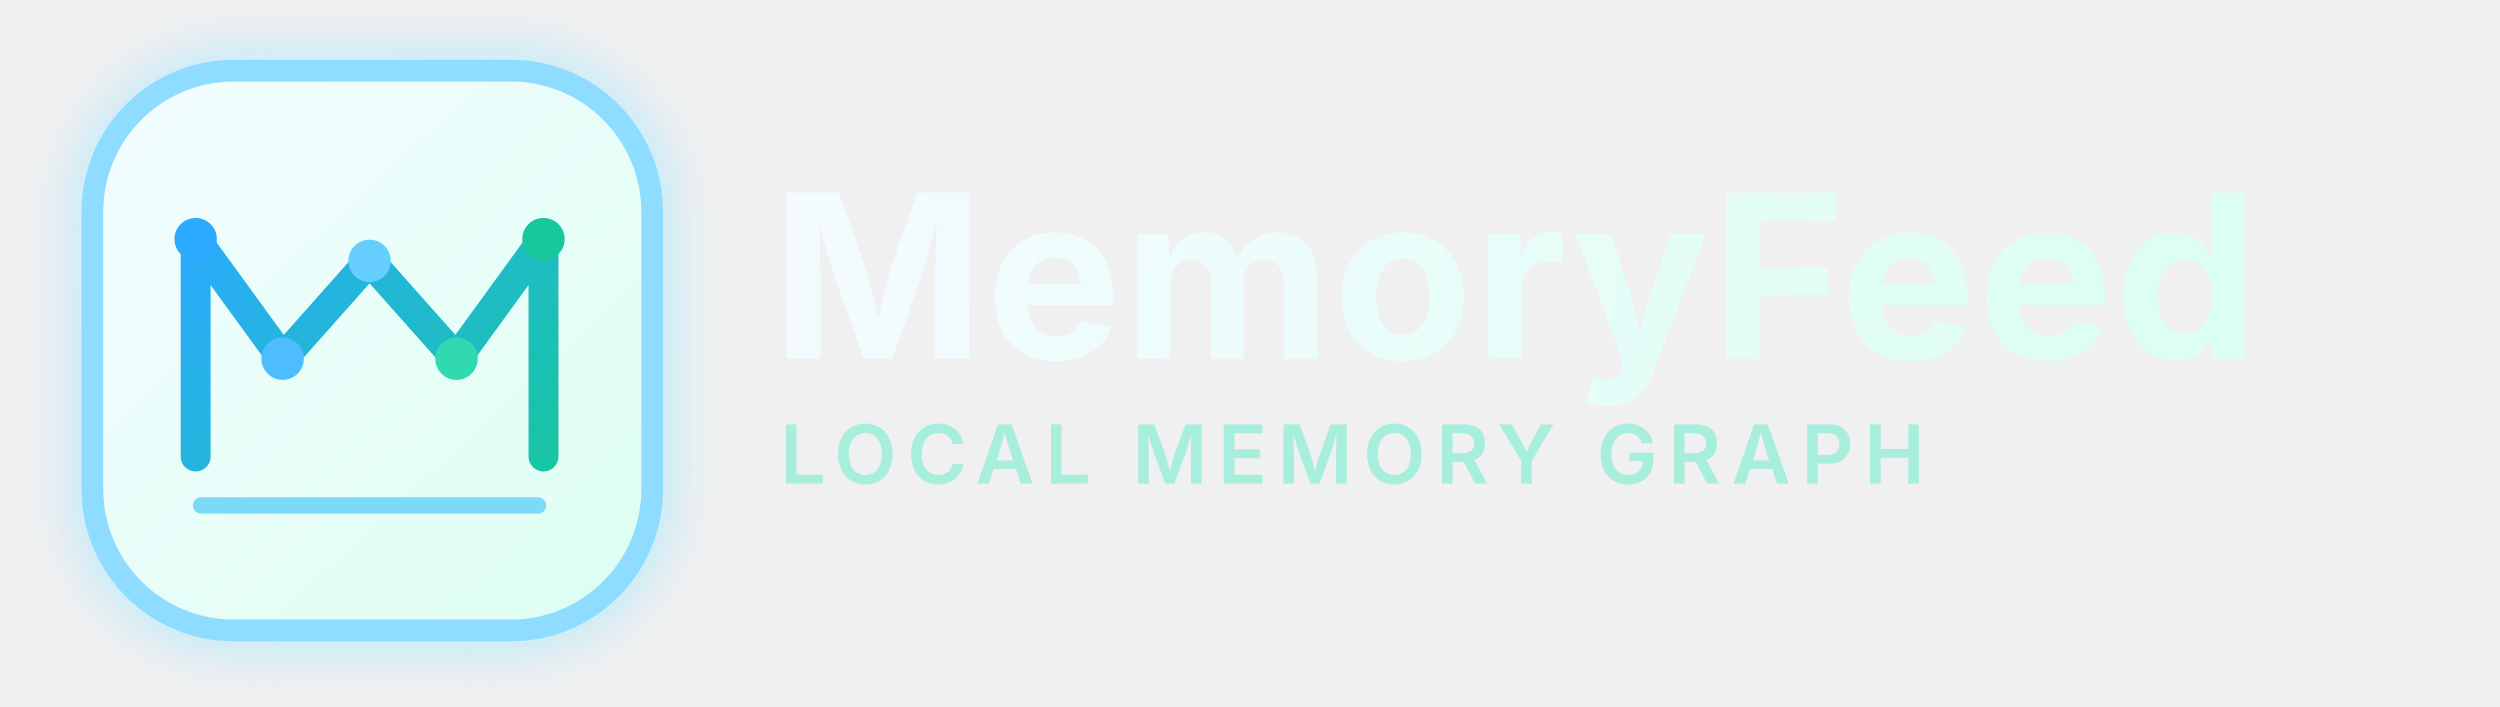
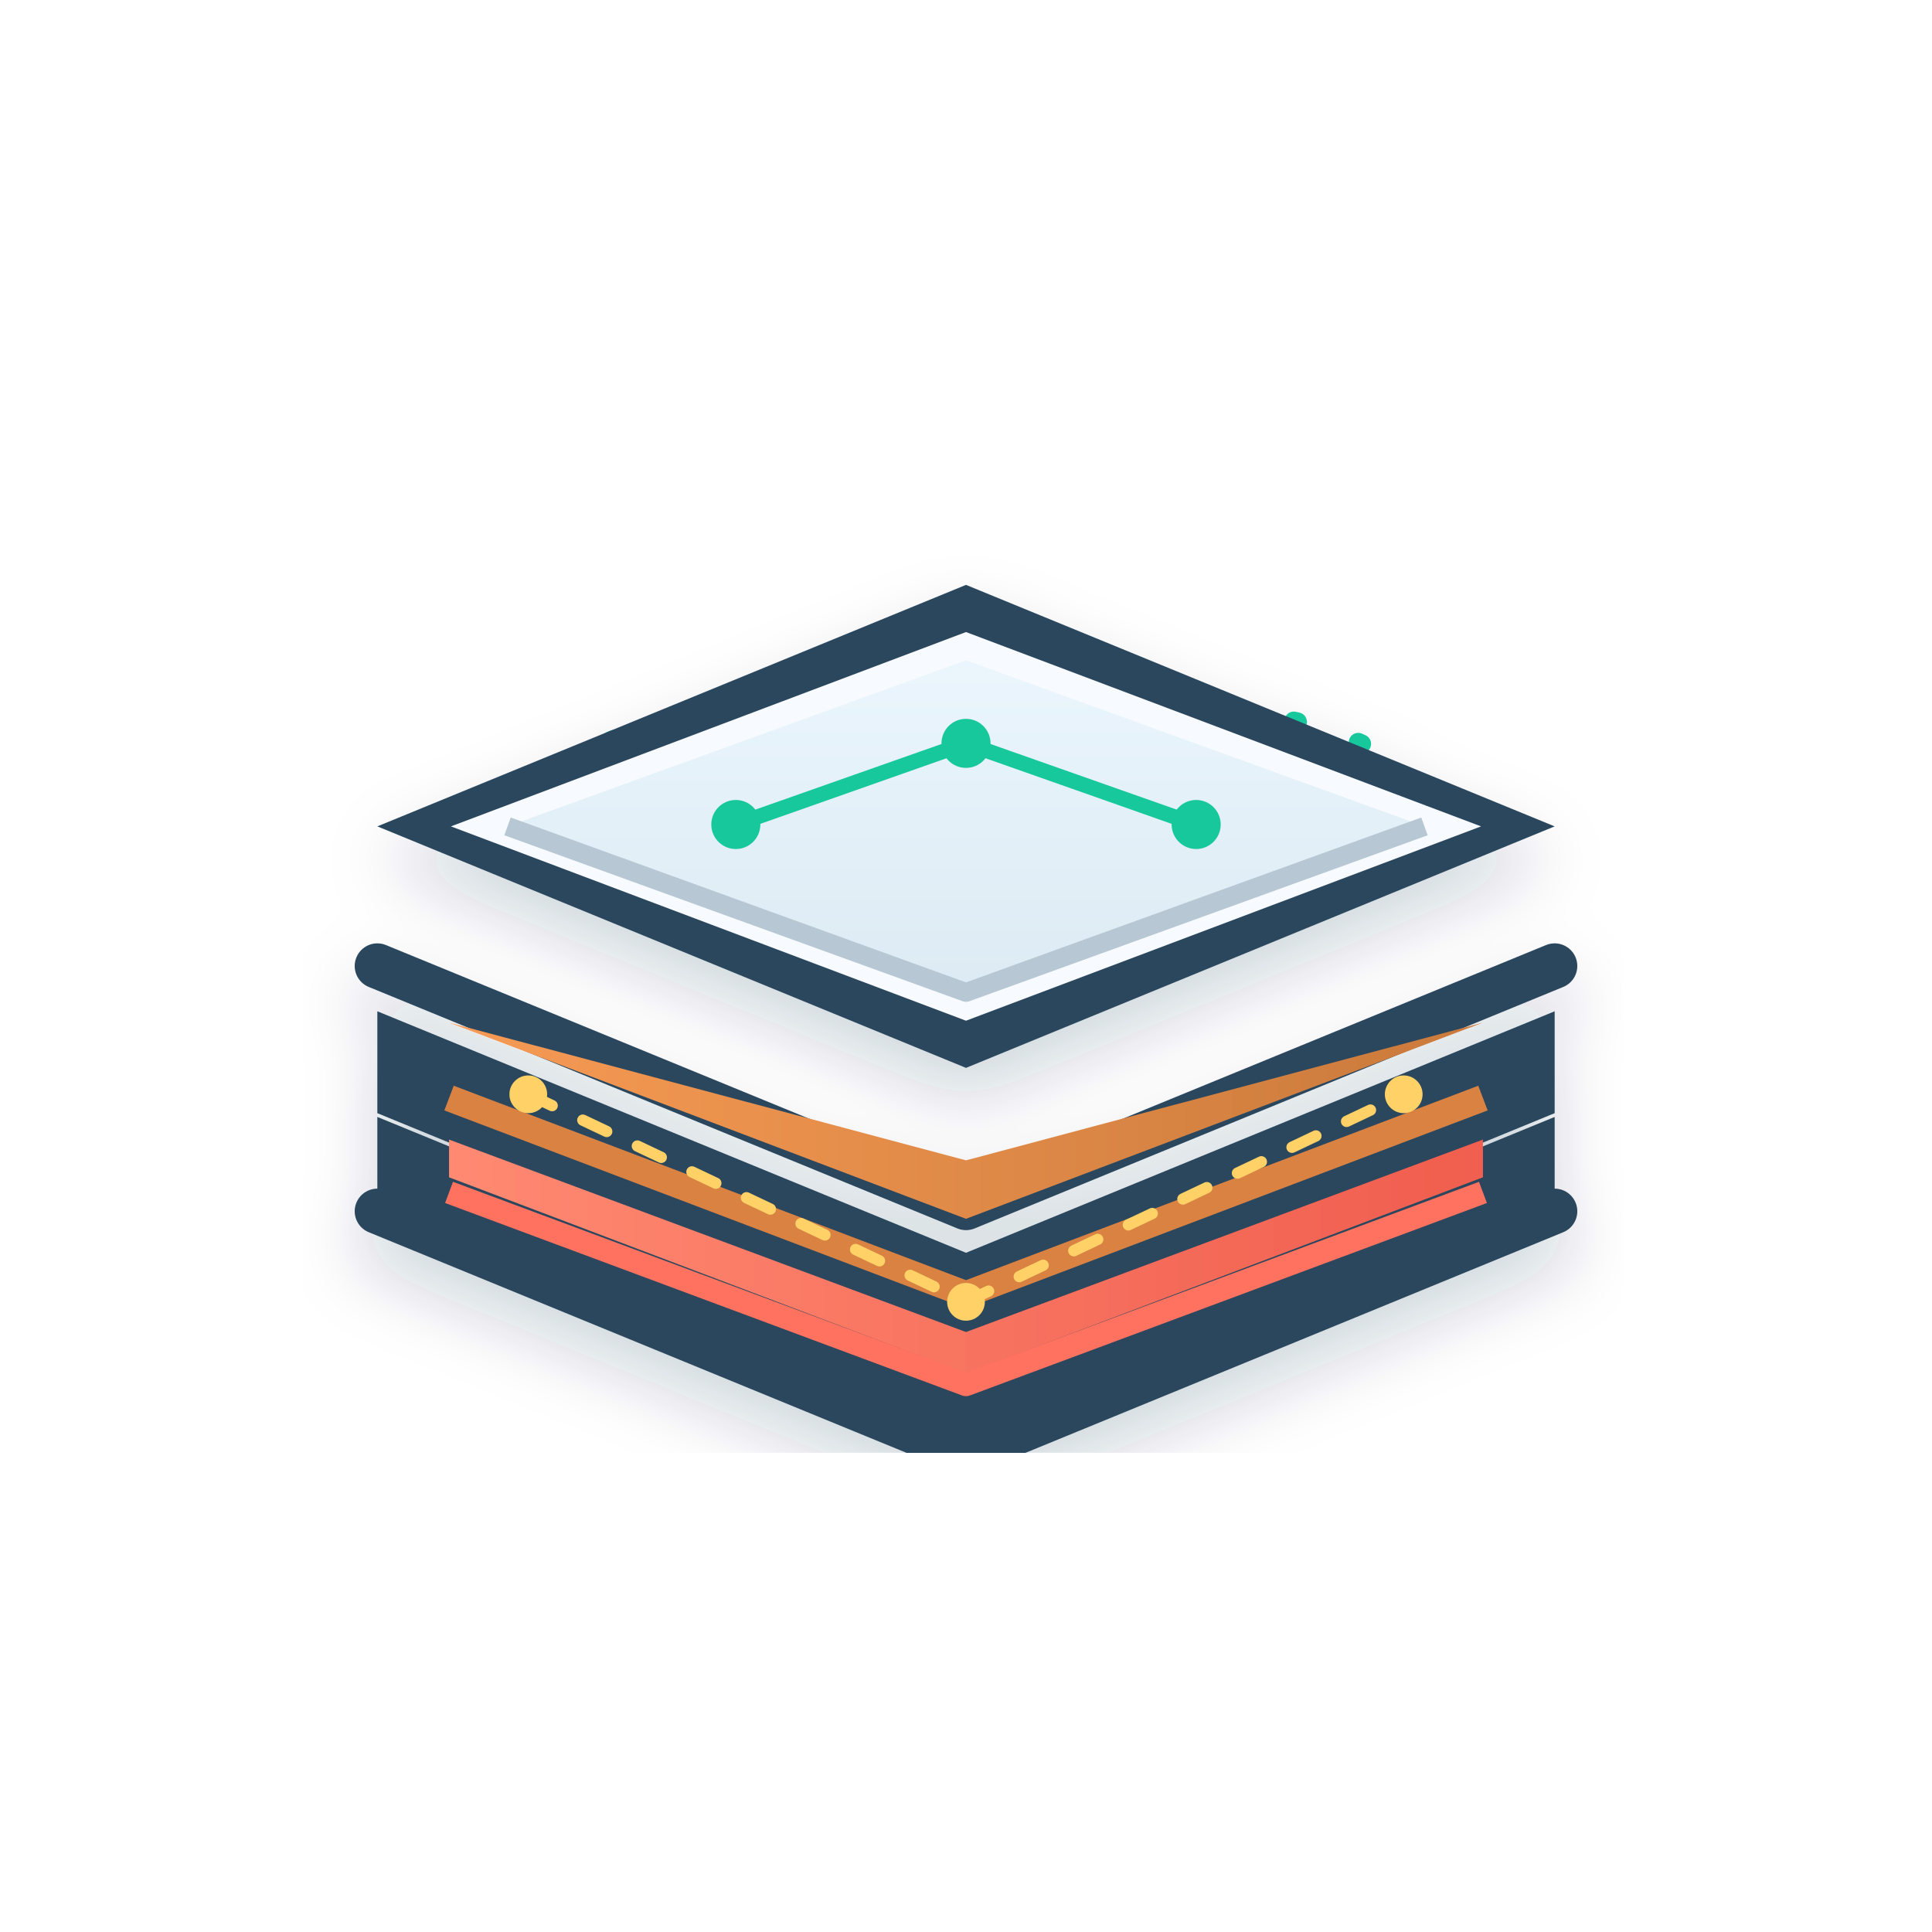
- <svg xmlns="http://www.w3.org/2000/svg" width="920" height="260" viewBox="0 0 920 260" fill="none">
+ <svg xmlns="http://www.w3.org/2000/svg" width="1024" height="1024" viewBox="0 0 1024 1024" fill="none">
  <defs>
-     <linearGradient id="mf-chip-bg" x1="40" y1="24" x2="236" y2="236" gradientUnits="userSpaceOnUse">
-       <stop offset="0" stop-color="#F3FDFF" />
-       <stop offset="1" stop-color="#DDFEF2" />
+     <linearGradient id="topFill" x1="512" y1="305" x2="512" y2="535" gradientUnits="userSpaceOnUse">
+       <stop stop-color="#EEF8FF" />
+       <stop offset="1" stop-color="#DCEAF3" />
    </linearGradient>
-     <linearGradient id="mf-line" x1="78" y1="74" x2="206" y2="186" gradientUnits="userSpaceOnUse">
-       <stop offset="0" stop-color="#2BAAFF" />
-       <stop offset="1" stop-color="#16C89B" />
+     <linearGradient id="orangeLayer" x1="230" y1="550" x2="794" y2="550" gradientUnits="userSpaceOnUse">
+       <stop stop-color="#F79B55" />
+       <stop offset="1" stop-color="#C9793B" />
    </linearGradient>
-     <linearGradient id="mf-text" x1="286" y1="82" x2="872" y2="186" gradientUnits="userSpaceOnUse">
-       <stop offset="0" stop-color="#F4FBFF" />
-       <stop offset="1" stop-color="#D8FFF1" />
+     <linearGradient id="coralLayer" x1="230" y1="635" x2="794" y2="635" gradientUnits="userSpaceOnUse">
+       <stop stop-color="#FF8A72" />
+       <stop offset="1" stop-color="#F05D4E" />
    </linearGradient>
-     <filter id="mf-glow" x="8" y="0" width="286" height="260" filterUnits="userSpaceOnUse" color-interpolation-filters="sRGB">
-       <feGaussianBlur stdDeviation="10" result="blur" />
-       <feBlend in="SourceGraphic" in2="blur" mode="normal" />
+     <filter id="softShadow" x="160" y="250" width="700" height="520" filterUnits="userSpaceOnUse">
+       <feDropShadow dx="0" dy="18" stdDeviation="18" flood-color="#163246" flood-opacity="0.18" />
    </filter>
  </defs>
-   <g filter="url(#mf-glow)">
-     <rect x="34" y="26" width="206" height="206" rx="52" fill="url(#mf-chip-bg)" stroke="#8EDCFF" stroke-width="8" />
-     <path d="M72 168V88L104 132L136 96L168 132L200 88V168" stroke="url(#mf-line)" stroke-width="11" stroke-linecap="round" stroke-linejoin="round" />
-     <circle cx="72" cy="88" r="7.8" fill="#2BAAFF" />
-     <circle cx="104" cy="132" r="7.8" fill="#4DBDFF" />
-     <circle cx="136" cy="96" r="7.8" fill="#66CEFF" />
-     <circle cx="168" cy="132" r="7.8" fill="#30D9B0" />
-     <circle cx="200" cy="88" r="7.8" fill="#16C89B" />
-     <path d="M74 186H198" stroke="#7CD9F7" stroke-width="6" stroke-linecap="round" />
+   <rect width="1024" height="1024" fill="white" />
+   <g filter="url(#softShadow)">
+     <path d="M292 410 C350 370, 420 370, 475 410" stroke="#16C89B" stroke-width="10" stroke-linecap="round" stroke-dasharray="2 34" />
+     <path d="M548 408 C615 365, 690 370, 750 410" stroke="#16C89B" stroke-width="10" stroke-linecap="round" stroke-dasharray="2 34" />
+     <path d="M512 310 L824 438 L512 566 L200 438 Z" fill="#2A465D" />
+     <path d="M512 335 L785 438 L512 541 L239 438 Z" fill="#F7FBFF" />
+     <path d="M512 350 L755 438 L512 526 L269 438 Z" fill="url(#topFill)" />
+     <path d="M269 438 L512 526 L755 438" stroke="#B7C7D4" stroke-width="10" stroke-linejoin="round" />
+     <circle cx="390" cy="437" r="13" fill="#16C89B" />
+     <circle cx="512" cy="394" r="13" fill="#16C89B" />
+     <circle cx="634" cy="437" r="13" fill="#16C89B" />
+     <path d="M390 437 L512 394 L634 437" stroke="#16C89B" stroke-width="8" stroke-linecap="round" stroke-linejoin="round" />
+     <path d="M200 512 L512 640 L824 512" stroke="#2A465D" stroke-width="24" stroke-linecap="round" stroke-linejoin="round" />
+     <path d="M200 536 L512 664 L824 536 L824 590 L512 718 L200 590 Z" fill="#2A465D" />
+     <path d="M238 542 L512 646 L786 542 L512 615 Z" fill="url(#orangeLayer)" />
+     <path d="M238 582 L512 686 L786 582" stroke="#D98243" stroke-width="14" stroke-linejoin="round" />
+     <path d="M200 592 L512 720 L824 592 L824 642 L512 770 L200 642 Z" fill="#2A465D" />
+     <path d="M238 604 L512 706 L786 604 L786 624 L512 728 L238 624 Z" fill="url(#coralLayer)" />
+     <path d="M238 632 L512 734 L786 632" stroke="#FF725F" stroke-width="12" stroke-linejoin="round" />
+     <path d="M200 642 L512 770 L824 642" stroke="#2A465D" stroke-width="24" stroke-linecap="round" stroke-linejoin="round" />
+     <circle cx="280" cy="580" r="10" fill="#FFD166" />
+     <circle cx="512" cy="690" r="10" fill="#FFD166" />
+     <circle cx="744" cy="580" r="10" fill="#FFD166" />
+     <path d="M280 580 L512 690 L744 580" stroke="#FFD166" stroke-width="6" stroke-linecap="round" stroke-linejoin="round" stroke-dasharray="14 18" />
  </g>
-   <text x="284" y="132" fill="url(#mf-text)" font-family="Segoe UI, Inter, Arial, sans-serif" font-size="84" font-weight="700" letter-spacing="0.5">
-     MemoryFeed
-   </text>
-   <text x="287" y="178" fill="#A8EEDC" font-family="Segoe UI, Inter, Arial, sans-serif" font-size="30" font-weight="600" letter-spacing="3.8">
-     LOCAL MEMORY GRAPH
-   </text>
</svg>
